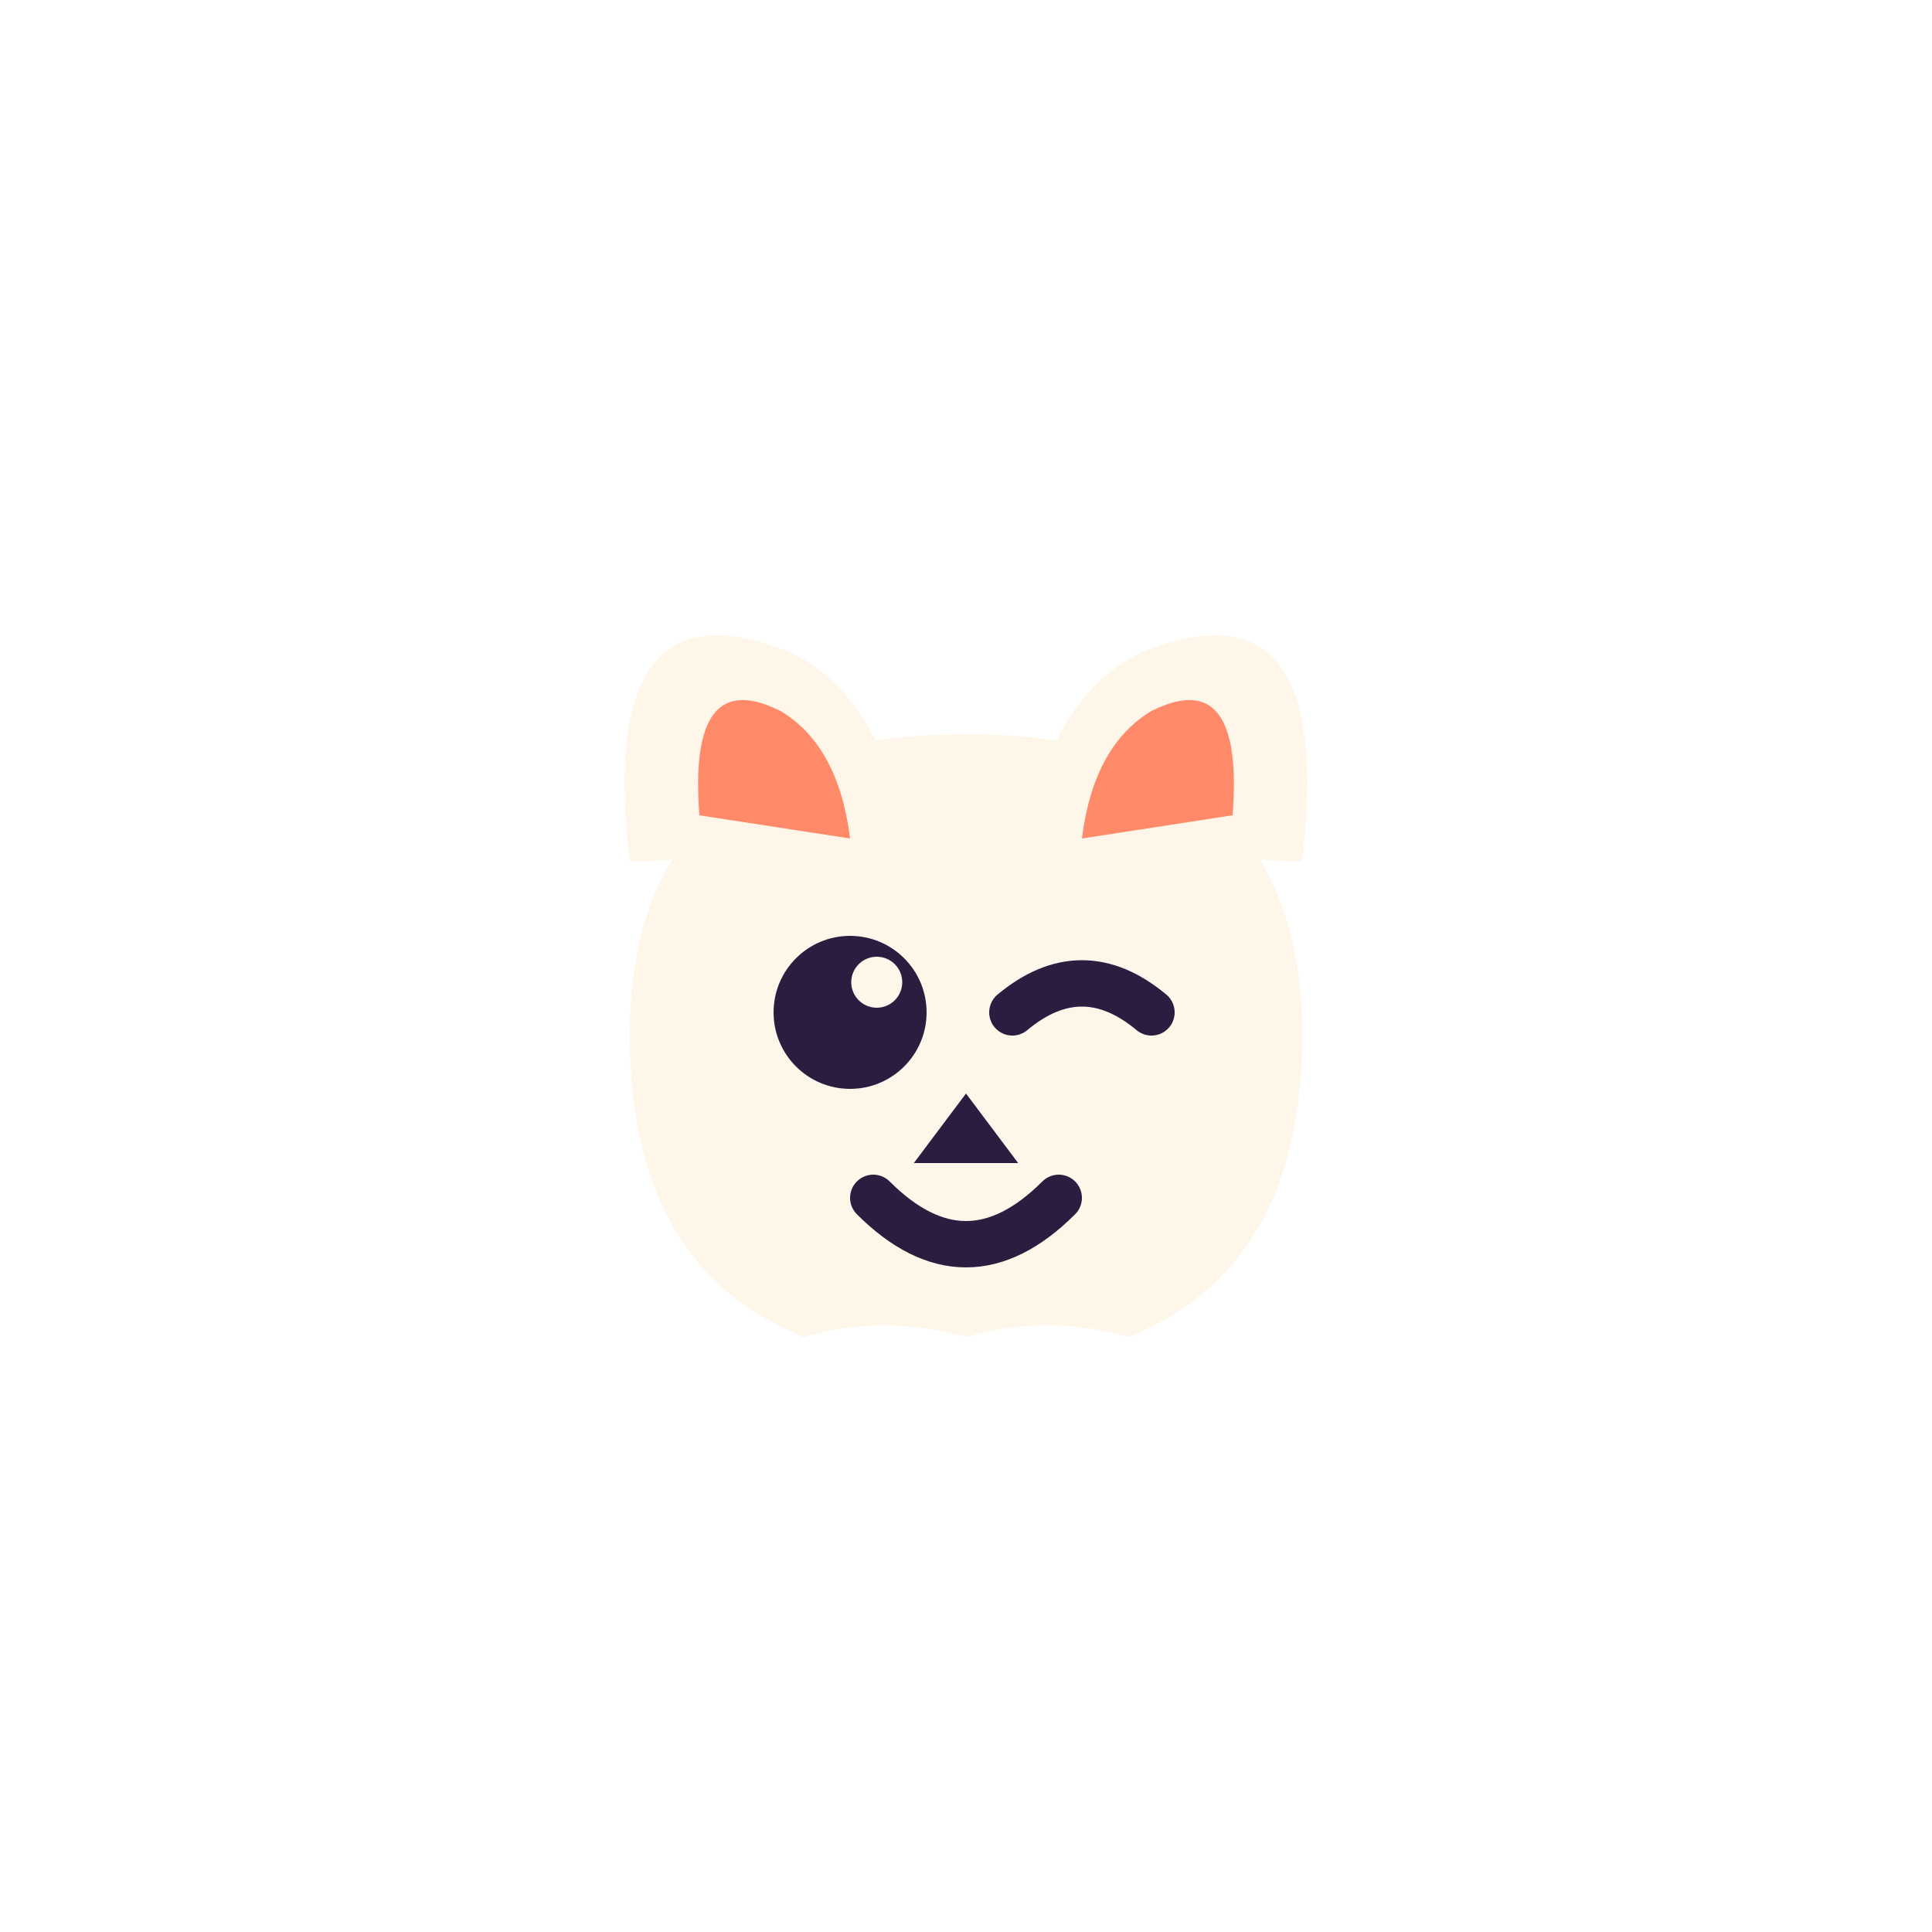
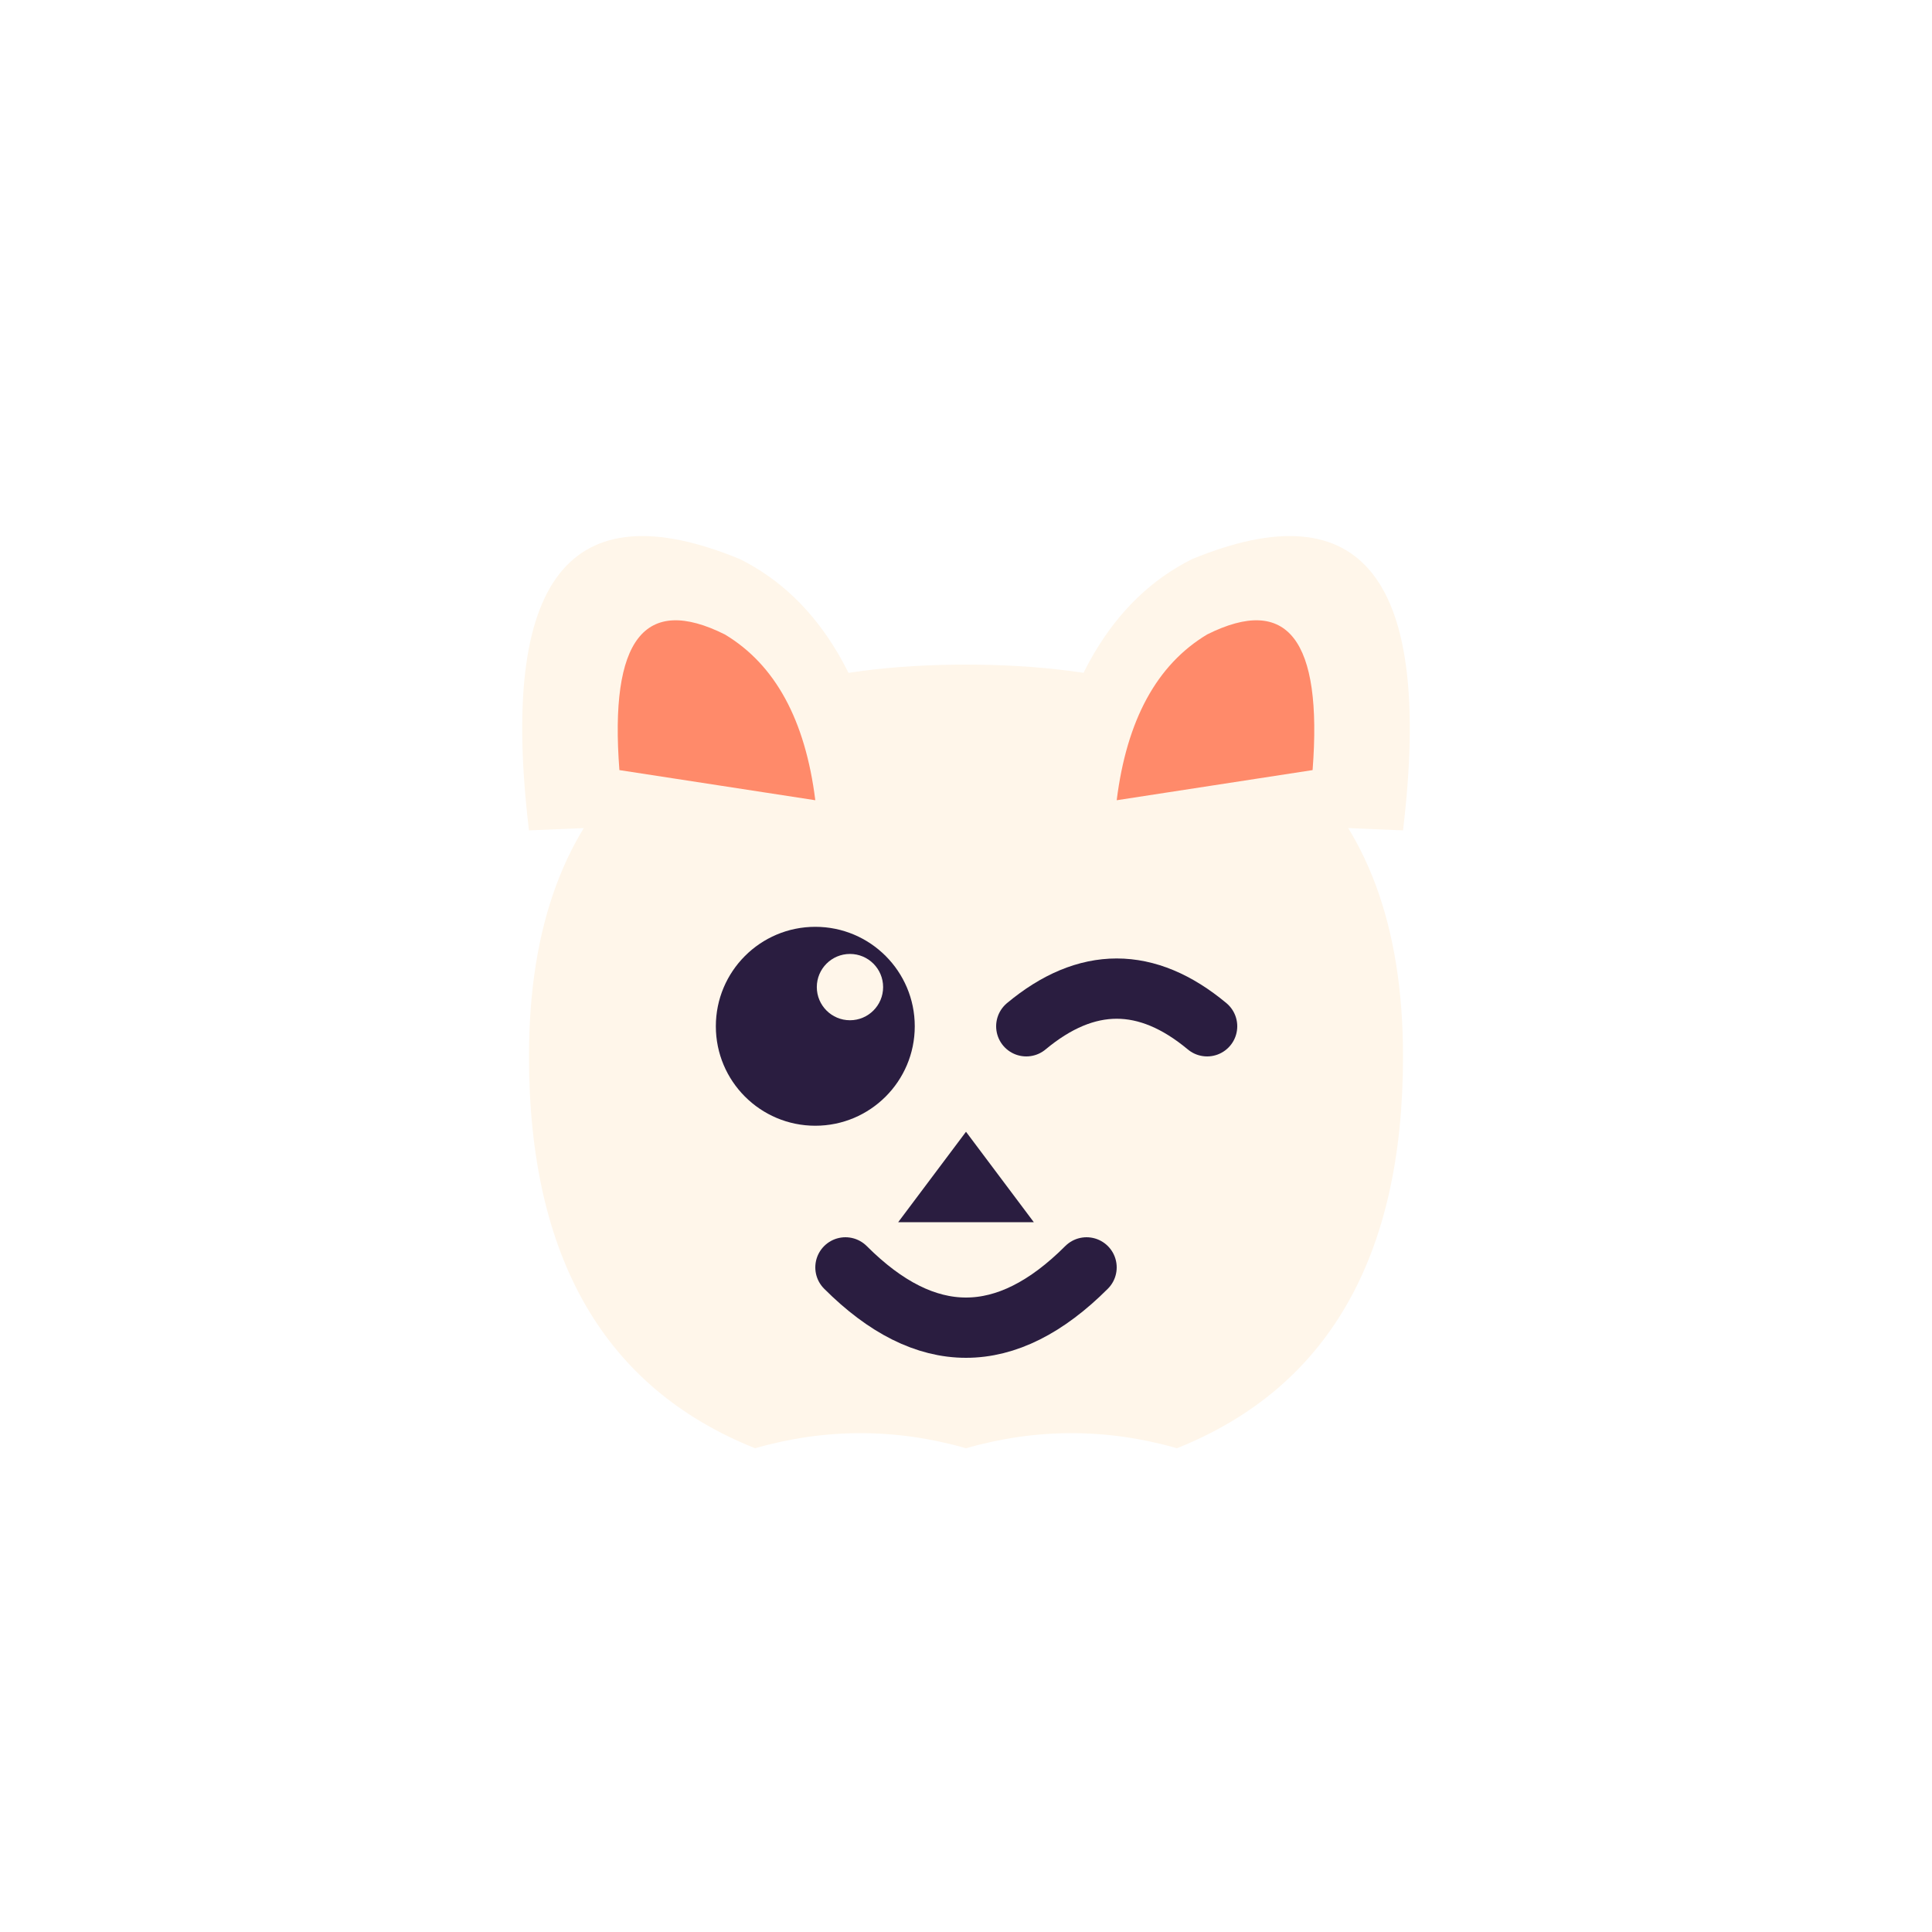
<svg xmlns="http://www.w3.org/2000/svg" width="100" height="100" viewBox="0 0 100 100" fill="none" role="img" aria-label="Chatovo mark">
-   <g transform="translate(50 50) scale(0.6) translate(-50 -50)">
+   <g transform="translate(50 50) scale(0.78) translate(-50 -50)">
    <g fill="#fff6ea">
      <path d="M21 41 Q18 16 35 23 Q43 27 45 40 Z" />
      <path d="M79 41 Q82 16 65 23 Q57 27 55 40 Z" />
      <path d="M50 30 Q79 30 79 56 Q79 76 64 82 Q57 80 50 82 Q43 80 36 82 Q21 76 21 56 Q21 30 50 30 Z" />
    </g>
    <path d="M27 37 Q26 24 34 28 Q39 31 40 39 Z" fill="#ff8a6a" />
    <path d="M73 37 Q74 24 66 28 Q61 31 60 39 Z" fill="#ff8a6a" />
    <circle cx="40" cy="54" r="6.6" fill="#2a1d40" />
    <circle cx="42.3" cy="51.4" r="2.2" fill="#fff6ea" />
    <path d="M54 54 Q60 49 66 54" stroke="#2a1d40" stroke-width="4" fill="none" stroke-linecap="round" />
    <path d="M50 61 L45.5 67 H54.5 Z" fill="#2a1d40" />
    <path d="M42 70 Q50 78 58 70" stroke="#2a1d40" stroke-width="4" fill="none" stroke-linecap="round" />
  </g>
</svg>
